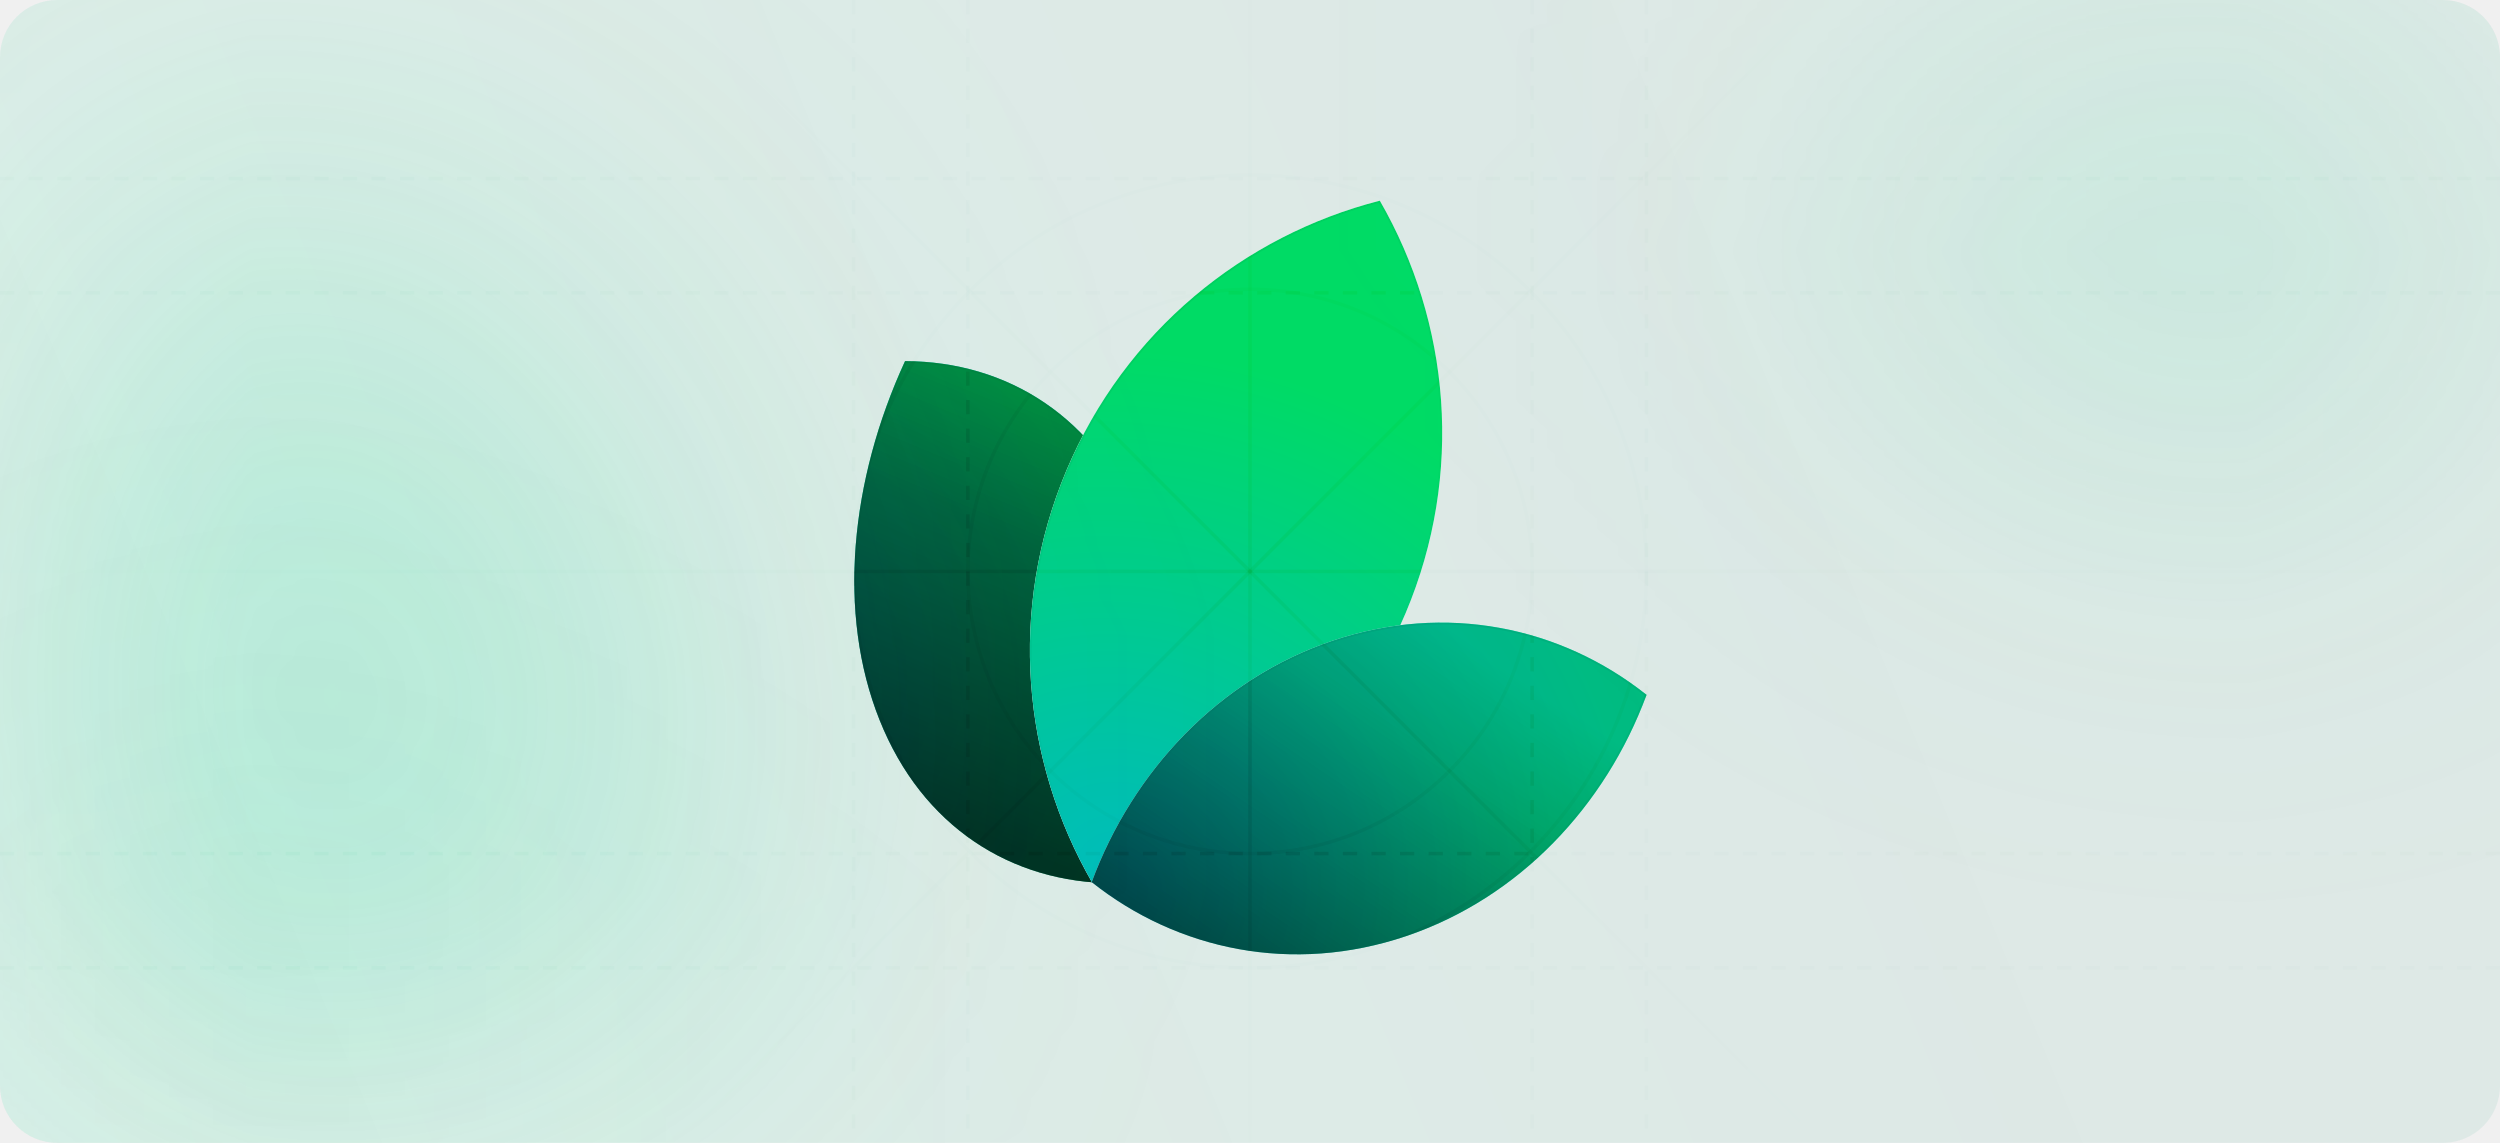
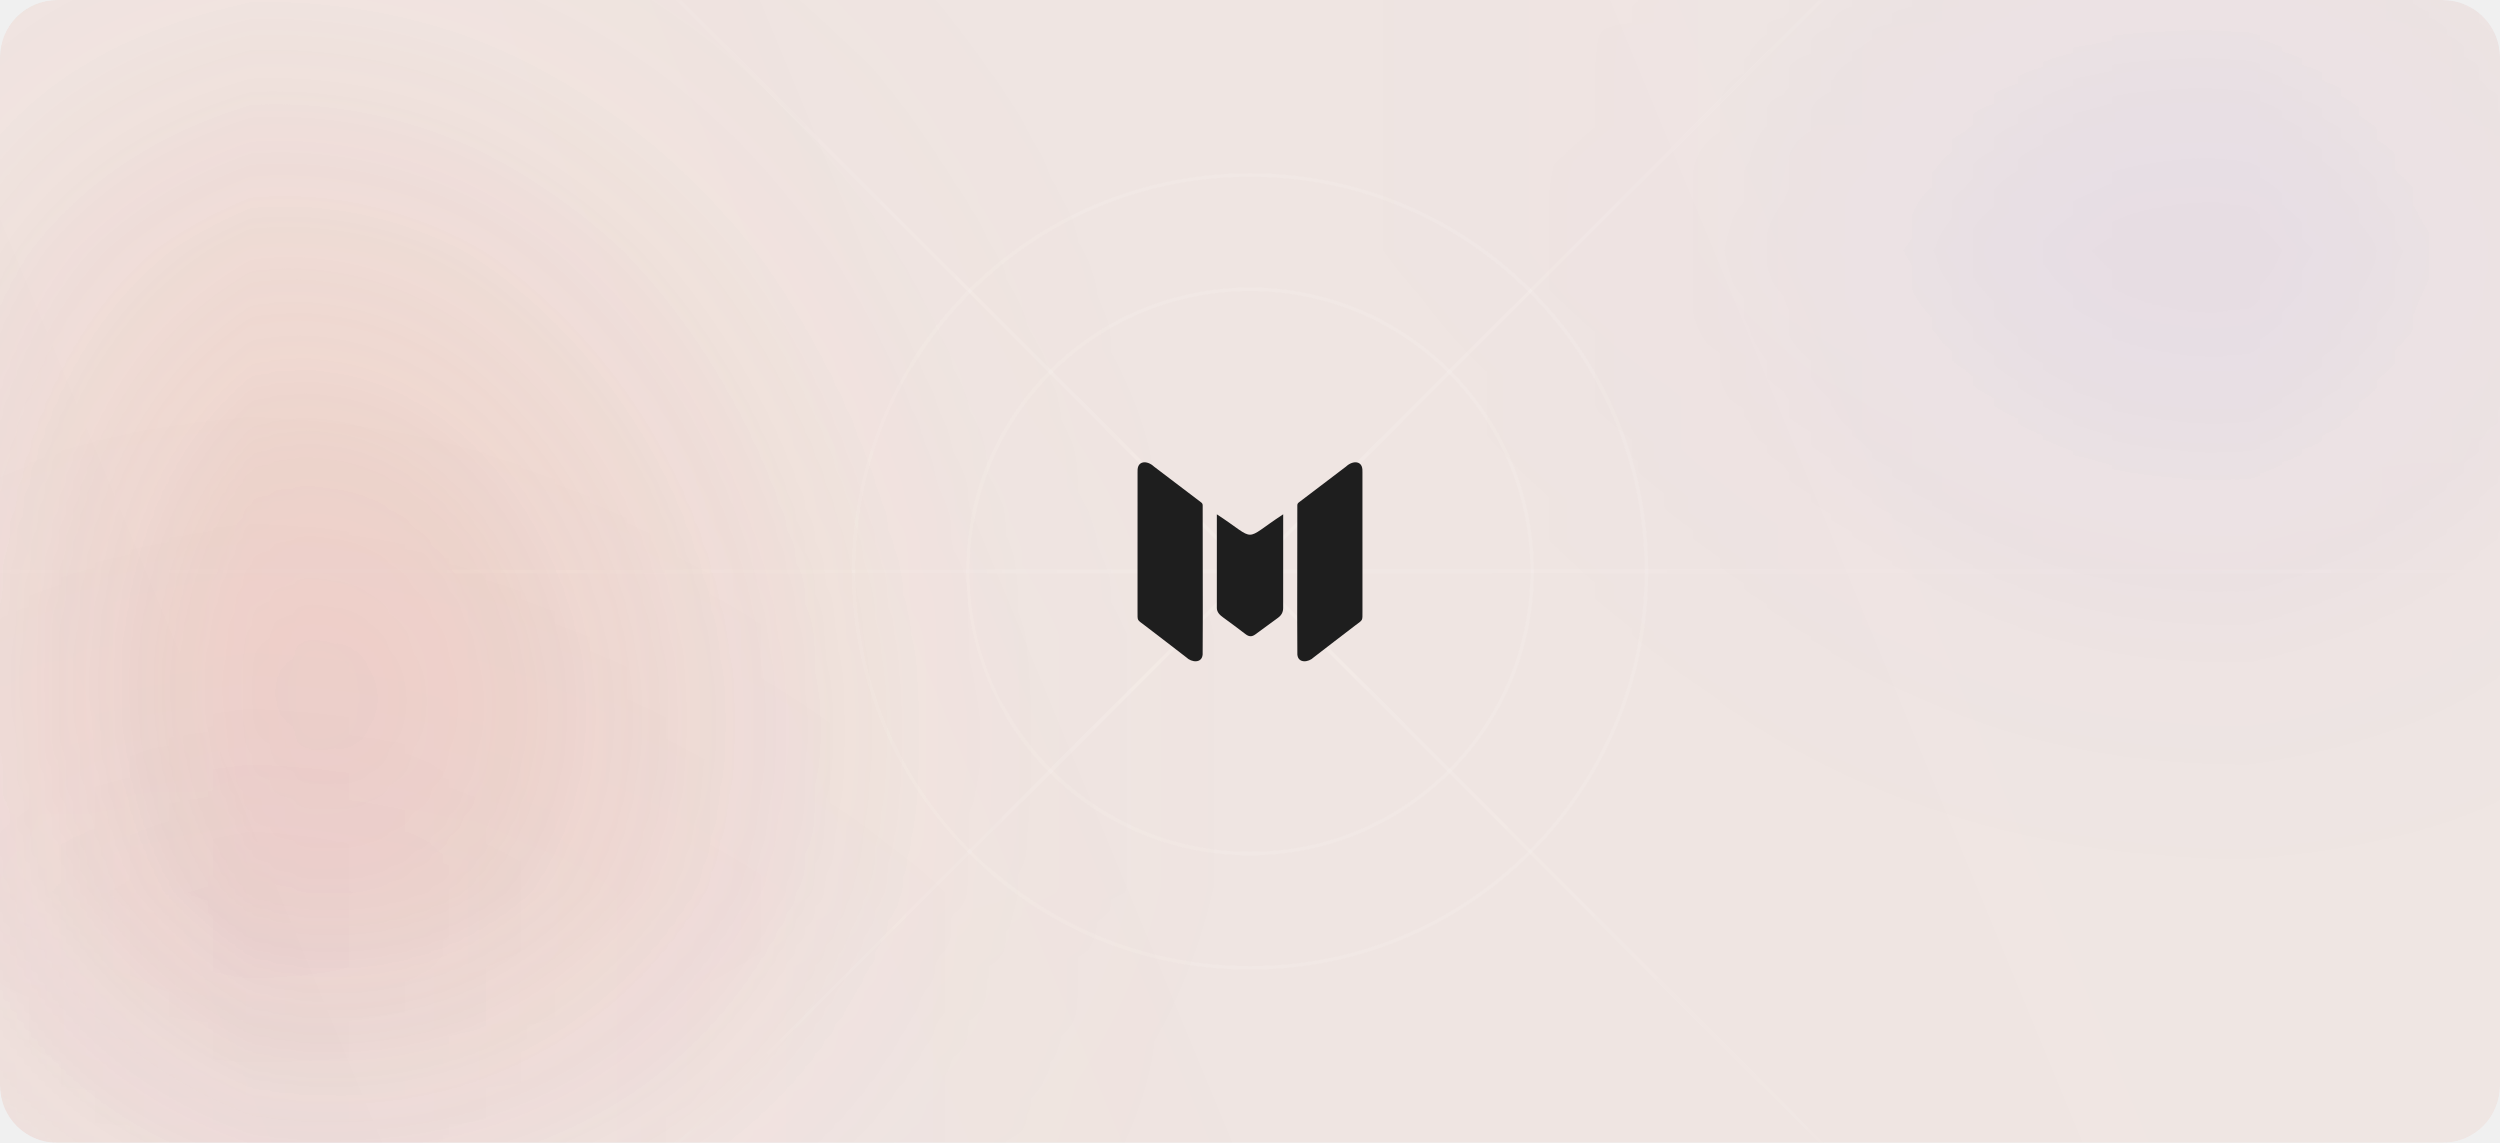
<svg xmlns="http://www.w3.org/2000/svg" width="700" height="320" viewBox="0 0 700 320" fill="none">
-   <g clip-path="url(#clip0_2862_278)">
-     <rect width="700" height="320" rx="16" fill="url(#paint0_linear_2862_278)" />
-     <path d="M311.889 247.3C283.097 247.215 258.226 231.466 246.292 201.629C234.357 171.793 238.02 134.523 253.414 101.112C282.206 101.197 307.077 116.945 319.011 146.782C330.946 176.619 327.283 213.888 311.889 247.3Z" fill="white" />
-     <path d="M311.889 247.3C283.097 247.215 258.226 231.466 246.292 201.629C234.357 171.793 238.02 134.523 253.414 101.112C282.206 101.197 307.077 116.945 319.011 146.782C330.946 176.619 327.283 213.888 311.889 247.3Z" fill="url(#paint1_radial_2862_278)" />
-     <path d="M311.889 247.3C283.097 247.215 258.226 231.466 246.292 201.629C234.357 171.793 238.02 134.523 253.414 101.112C282.206 101.197 307.077 116.945 319.011 146.782C330.946 176.619 327.283 213.888 311.889 247.3Z" fill="black" fill-opacity="0.5" style="mix-blend-mode:hard-light" />
-     <path d="M311.889 247.3C283.097 247.215 258.226 231.466 246.292 201.629C234.357 171.793 238.02 134.523 253.414 101.112C282.206 101.197 307.077 116.945 319.011 146.782C330.946 176.619 327.283 213.888 311.889 247.3Z" fill="url(#paint2_linear_2862_278)" fill-opacity="0.5" style="mix-blend-mode:hard-light" />
-     <path d="M311.72 247.034C283.108 246.887 258.409 231.208 246.538 201.531C234.656 171.825 238.271 134.702 253.583 101.377C282.195 101.524 306.894 117.203 318.765 146.88C330.647 176.586 327.031 213.709 311.72 247.034Z" stroke="url(#paint3_linear_2862_278)" stroke-opacity="0.05" stroke-width="0.531" />
-     <path d="M305.839 247.174C343.92 237.419 377.154 210.619 393.585 171.64C410.017 132.661 405.98 90.199 386.347 56.193C348.266 65.948 315.032 92.749 298.601 131.728C282.169 170.706 286.206 213.168 305.839 247.174Z" fill="white" />
-     <path d="M305.839 247.174C343.92 237.419 377.154 210.619 393.585 171.64C410.017 132.661 405.98 90.199 386.347 56.193C348.266 65.948 315.032 92.749 298.601 131.728C282.169 170.706 286.206 213.168 305.839 247.174Z" fill="url(#paint4_radial_2862_278)" />
-     <path d="M393.341 171.537C376.971 210.369 343.89 237.091 305.969 246.867C286.462 212.959 282.476 170.663 298.845 131.831C315.215 92.998 348.295 66.276 386.217 56.5C405.724 90.408 409.71 132.704 393.341 171.537Z" stroke="url(#paint5_linear_2862_278)" stroke-opacity="0.05" stroke-width="0.531" />
-     <path d="M305.686 246.995C329.75 266.114 361.965 272.832 393.671 262.129C425.376 251.426 449.499 225.691 461.03 194.556C436.967 175.437 404.751 168.719 373.046 179.422C341.34 190.125 317.217 215.86 305.686 246.995Z" fill="white" />
-     <path d="M305.686 246.995C329.75 266.114 361.965 272.832 393.671 262.129C425.376 251.426 449.499 225.691 461.03 194.556C436.967 175.437 404.751 168.719 373.046 179.422C341.34 190.125 317.217 215.86 305.686 246.995Z" fill="url(#paint6_radial_2862_278)" />
-     <path d="M305.686 246.995C329.75 266.114 361.965 272.832 393.671 262.129C425.376 251.426 449.499 225.691 461.03 194.556C436.967 175.437 404.751 168.719 373.046 179.422C341.34 190.125 317.217 215.86 305.686 246.995Z" fill="black" fill-opacity="0.2" style="mix-blend-mode:hard-light" />
-     <path d="M305.686 246.995C329.75 266.114 361.965 272.832 393.671 262.129C425.376 251.426 449.499 225.691 461.03 194.556C436.967 175.437 404.751 168.719 373.046 179.422C341.34 190.125 317.217 215.86 305.686 246.995Z" fill="url(#paint7_linear_2862_278)" fill-opacity="0.5" style="mix-blend-mode:hard-light" />
-     <path d="M393.586 261.878C362.035 272.529 329.981 265.88 306.002 246.907C317.535 215.919 341.571 190.327 373.13 179.673C404.682 169.023 436.736 175.671 460.715 194.644C449.182 225.632 425.146 251.224 393.586 261.878Z" stroke="url(#paint8_linear_2862_278)" stroke-opacity="0.05" stroke-width="0.531" />
-     <g opacity="0.8" filter="url(#filter0_f_2862_278)">
-       <circle cx="660" cy="-60" r="160" fill="#18E299" fill-opacity="0.4" />
+   <g clip-path="url(#clip0_5593_1546)">
+     <mask id="mask0_5593_1546" style="mask-type:luminance" maskUnits="userSpaceOnUse" x="0" y="0" width="700" height="320">
+       <path d="M684 0H16C7.163 0 0 7.163 0 16V304C0 312.837 7.163 320 16 320H684C692.837 320 700 312.837 700 304V16C700 7.163 692.837 0 684 0Z" fill="white" />
+     </mask>
+     <g mask="url(#mask0_5593_1546)">
+       <path d="M684 0H16C7.163 0 0 7.163 0 16V304C0 312.837 7.163 320 16 320H684C692.837 320 700 312.837 700 304V16C700 7.163 692.837 0 684 0Z" fill="url(#paint0_linear_5593_1546)" />
+       <g opacity="0.8" filter="url(#filter0_f_5593_1546)">
+         <path d="M660 100C748.366 100 820 28.366 820 -60C820 -148.366 748.366 -220 660 -220C571.634 -220 500 -148.366 500 -60C500 28.366 571.634 100 660 100Z" fill="#4018E2" fill-opacity="0.22" />
+       </g>
+       <g opacity="0.8" filter="url(#filter1_f_5593_1546)">
+         <path d="M20 373C108.366 373 180 301.366 180 213C180 124.634 108.366 53 20 53C-68.366 53 -140 124.634 -140 213C-140 301.366 -68.366 373 20 373Z" fill="#E7704C" fill-opacity="0.33" />
+       </g>
+       <g opacity="0.8" filter="url(#filter2_f_5593_1546)">
+ </g>
+       <g opacity="0.8" filter="url(#filter3_f_5593_1546)">
+         <path d="M20 573C108.366 573 180 501.366 180 413C180 324.634 108.366 253 20 253C-68.366 253 -140 324.634 -140 413C-140 501.366 -68.366 573 20 573Z" fill="#4018E2" fill-opacity="0.22" />
+       </g>
+       <path opacity="0.2" d="M0 50H700" stroke="url(#paint1_radial_5593_1546)" stroke-dasharray="4 4" />
+       <path opacity="0.1" d="M0 82H700" stroke="url(#paint2_radial_5593_1546)" stroke-dasharray="4 4" />
+       <path opacity="0.2" d="M239 0V320" stroke="url(#paint3_radial_5593_1546)" stroke-dasharray="4 4" />
+       <path opacity="0.1" d="M271 0V320" stroke="url(#paint4_radial_5593_1546)" stroke-dasharray="4 4" />
+       <path opacity="0.2" d="M461 0V320" stroke="url(#paint5_radial_5593_1546)" stroke-dasharray="4 4" />
+       <path opacity="0.1" d="M429 0V320" stroke="url(#paint6_radial_5593_1546)" stroke-dasharray="4 4" />
+       <path opacity="0.2" d="M0 271H700" stroke="url(#paint7_radial_5593_1546)" stroke-dasharray="4 4" />
+       <path opacity="0.1" d="M0 239H700" stroke="url(#paint8_radial_5593_1546)" stroke-dasharray="4 4" />
+       <g style="mix-blend-mode:overlay" opacity="0.1">
+         <path d="M0 160H700" stroke="url(#paint9_linear_5593_1546)" />
+       </g>
+       <g style="mix-blend-mode:overlay" opacity="0.2">
+         <path d="M511 -1L189 321" stroke="url(#paint10_linear_5593_1546)" />
+       </g>
+       <g style="mix-blend-mode:overlay" opacity="0.2">
+         <path d="M511 321L189 -1" stroke="url(#paint11_linear_5593_1546)" />
+       </g>
+       <g style="mix-blend-mode:overlay" opacity="0.1">
+         <path d="M350 271C411.304 271 461 221.304 461 160C461 98.696 411.304 49 350 49C288.696 49 239 98.696 239 160C239 221.304 288.696 271 350 271Z" stroke="white" />
+       </g>
+       <g style="mix-blend-mode:overlay" opacity="0.1">
+         <path d="M350 239C393.63 239 429 203.63 429 160C429 116.37 393.63 81 350 81C306.37 81 271 116.37 271 160C271 203.63 306.37 239 350 239Z" stroke="white" />
+       </g>
    </g>
-     <g opacity="0.8" filter="url(#filter1_f_2862_278)">
-       <circle cx="20" cy="213" r="160" fill="#18E299" fill-opacity="0.33" />
-     </g>
-     <g opacity="0.8" filter="url(#filter2_f_2862_278)">
-       <circle cx="660" cy="480" r="160" fill="#18E299" fill-opacity="0.52" />
-     </g>
-     <g opacity="0.8" filter="url(#filter3_f_2862_278)">
-       <circle cx="20" cy="413" r="160" fill="#18E299" fill-opacity="0.22" />
-     </g>
-     <g style="mix-blend-mode:overlay" opacity="0.1">
-       <path d="M0 50H700" stroke="black" stroke-dasharray="4 4" />
-     </g>
-     <g style="mix-blend-mode:overlay" opacity="0.1">
-       <path d="M0 82H700" stroke="black" stroke-dasharray="4 4" />
-     </g>
-     <g style="mix-blend-mode:overlay" opacity="0.1">
-       <path d="M239 0L239 320" stroke="black" stroke-dasharray="4 4" />
-     </g>
-     <g style="mix-blend-mode:overlay" opacity="0.1">
-       <path d="M271 0L271 320" stroke="black" stroke-dasharray="4 4" />
-     </g>
-     <g style="mix-blend-mode:overlay" opacity="0.1">
-       <path d="M461 0L461 320" stroke="black" stroke-dasharray="4 4" />
-     </g>
-     <g style="mix-blend-mode:overlay" opacity="0.1">
-       <path d="M350 0L350 320" stroke="url(#paint9_linear_2862_278)" />
-     </g>
-     <g style="mix-blend-mode:overlay" opacity="0.1">
-       <path d="M429 0L429 320" stroke="black" stroke-dasharray="4 4" />
-     </g>
-     <g style="mix-blend-mode:overlay" opacity="0.1">
-       <path d="M0 271H700" stroke="black" stroke-dasharray="4 4" />
-     </g>
-     <g style="mix-blend-mode:overlay" opacity="0.1">
-       <path d="M0 239H700" stroke="black" stroke-dasharray="4 4" />
-     </g>
-     <g style="mix-blend-mode:overlay" opacity="0.1">
-       <path d="M0 160H700" stroke="url(#paint10_linear_2862_278)" />
-     </g>
-     <g style="mix-blend-mode:overlay" opacity="0.1">
-       <path d="M511 -1L189 321" stroke="url(#paint11_linear_2862_278)" />
-     </g>
-     <g style="mix-blend-mode:overlay" opacity="0.1">
-       <path d="M511 321L189 -1" stroke="url(#paint12_linear_2862_278)" />
-     </g>
-     <g style="mix-blend-mode:overlay" opacity="0.05">
-       <circle cx="350" cy="160" r="111" stroke="black" />
-     </g>
-     <g style="mix-blend-mode:overlay" opacity="0.05">
-       <circle cx="350" cy="160" r="79" stroke="black" />
-     </g>
+     <path d="M318.522 132.02C318.355 128.898 321.207 128.839 323.107 130.633C327.517 133.971 331.911 137.332 336.322 140.672C336.635 140.909 336.751 141.152 336.751 141.531C336.714 155.445 336.848 169.366 336.74 183.276C336.516 185.824 333.586 185.474 332.165 184.061C328.286 181.094 324.444 178.077 320.546 175.133C318.241 173.392 318.54 173.915 318.509 171.078L318.515 132.022L318.522 132.02Z" fill="#1E1E1E" />
+     <path d="M381.478 132.02C381.645 128.898 378.793 128.839 376.893 130.633C372.482 133.971 368.088 137.332 363.678 140.672C363.364 140.909 363.249 141.152 363.249 141.531C363.286 155.445 363.152 169.366 363.259 183.276C363.484 185.824 366.413 185.474 367.835 184.061C371.714 181.094 375.556 178.077 379.454 175.133C381.759 173.392 381.46 173.915 381.491 171.078L381.485 132.022L381.478 132.02Z" fill="#1E1E1E" />
+     <path d="M359.285 170.122C359.306 171.408 358.81 172.281 357.813 173C355.693 174.529 353.598 176.093 351.489 177.636C350.529 178.339 349.733 178.304 348.784 177.587C346.713 176.025 344.653 174.445 342.544 172.934C341.54 172.215 340.707 171.428 340.715 170.175L340.717 144.007C352.359 151.621 347.649 151.608 359.294 144.008L359.285 170.122Z" fill="#1E1E1E" />
  </g>
  <defs>
-     <filter id="filter0_f_2862_278" x="260" y="-460" width="800" height="800" filterUnits="userSpaceOnUse" color-interpolation-filters="sRGB">
+     <filter id="filter0_f_5593_1546" x="260" y="-460" width="800" height="800" filterUnits="userSpaceOnUse" color-interpolation-filters="sRGB">
      <feFlood flood-opacity="0" result="BackgroundImageFix" />
      <feBlend mode="normal" in="SourceGraphic" in2="BackgroundImageFix" result="shape" />
-       <feGaussianBlur stdDeviation="120" result="effect1_foregroundBlur_2862_278" />
+       <feGaussianBlur stdDeviation="120" result="effect1_foregroundBlur_5593_1546" />
    </filter>
-     <filter id="filter1_f_2862_278" x="-380" y="-187" width="800" height="800" filterUnits="userSpaceOnUse" color-interpolation-filters="sRGB">
+     <filter id="filter1_f_5593_1546" x="-380" y="-187" width="800" height="800" filterUnits="userSpaceOnUse" color-interpolation-filters="sRGB">
      <feFlood flood-opacity="0" result="BackgroundImageFix" />
      <feBlend mode="normal" in="SourceGraphic" in2="BackgroundImageFix" result="shape" />
-       <feGaussianBlur stdDeviation="120" result="effect1_foregroundBlur_2862_278" />
+       <feGaussianBlur stdDeviation="120" result="effect1_foregroundBlur_5593_1546" />
    </filter>
-     <filter id="filter2_f_2862_278" x="260" y="80" width="800" height="800" filterUnits="userSpaceOnUse" color-interpolation-filters="sRGB">
+     <filter id="filter2_f_5593_1546" x="260" y="80" width="800" height="800" filterUnits="userSpaceOnUse" color-interpolation-filters="sRGB">
      <feFlood flood-opacity="0" result="BackgroundImageFix" />
      <feBlend mode="normal" in="SourceGraphic" in2="BackgroundImageFix" result="shape" />
-       <feGaussianBlur stdDeviation="120" result="effect1_foregroundBlur_2862_278" />
+       <feGaussianBlur stdDeviation="120" result="effect1_foregroundBlur_5593_1546" />
    </filter>
-     <filter id="filter3_f_2862_278" x="-380" y="13" width="800" height="800" filterUnits="userSpaceOnUse" color-interpolation-filters="sRGB">
+     <filter id="filter3_f_5593_1546" x="-380" y="13" width="800" height="800" filterUnits="userSpaceOnUse" color-interpolation-filters="sRGB">
      <feFlood flood-opacity="0" result="BackgroundImageFix" />
      <feBlend mode="normal" in="SourceGraphic" in2="BackgroundImageFix" result="shape" />
-       <feGaussianBlur stdDeviation="120" result="effect1_foregroundBlur_2862_278" />
+       <feGaussianBlur stdDeviation="120" result="effect1_foregroundBlur_5593_1546" />
    </filter>
-     <linearGradient id="paint0_linear_2862_278" x1="1.04308e-05" y1="320" x2="710.784" y2="26.079" gradientUnits="userSpaceOnUse">
-       <stop stop-color="#18E299" stop-opacity="0.09" />
-       <stop offset="0.729" stop-color="#0D9373" stop-opacity="0.08" />
+     <linearGradient id="paint0_linear_5593_1546" x1="1.27814e-05" y1="320" x2="710.784" y2="26.079" gradientUnits="userSpaceOnUse">
+       <stop stop-color="#E7704C" stop-opacity="0.09" />
+       <stop offset="0.729" stop-color="#E7704C" stop-opacity="0.08" />
    </linearGradient>
-     <radialGradient id="paint1_radial_2862_278" cx="0" cy="0" r="1" gradientUnits="userSpaceOnUse" gradientTransform="translate(208.697 189.703) rotate(-10.029) scale(169.097 167.466)">
-       <stop stop-color="#00B0BB" />
-       <stop offset="1" stop-color="#00DB65" />
+     <radialGradient id="paint1_radial_5593_1546" cx="0" cy="0" r="1" gradientUnits="userSpaceOnUse" gradientTransform="translate(nan nan) rotate(nan) scale(nan nan)">
+       <stop offset="0.349" stop-color="#84FFD3" />
+       <stop offset="0.88" stop-color="#18E299" stop-opacity="0" />
    </radialGradient>
-     <linearGradient id="paint2_linear_2862_278" x1="306.587" y1="93.56" x2="252.341" y2="224.228" gradientUnits="userSpaceOnUse">
-       <stop stop-color="#18E299" />
-       <stop offset="1" />
+     <radialGradient id="paint2_radial_5593_1546" cx="0" cy="0" r="1" gradientUnits="userSpaceOnUse" gradientTransform="translate(nan nan) rotate(nan) scale(nan nan)">
+       <stop offset="0.349" stop-color="#84FFD3" />
+       <stop offset="0.88" stop-color="#18E299" stop-opacity="0" />
+     </radialGradient>
+     <radialGradient id="paint3_radial_5593_1546" cx="0" cy="0" r="1" gradientUnits="userSpaceOnUse" gradientTransform="translate(nan nan) rotate(nan) scale(nan nan)">
+       <stop offset="0.349" stop-color="#84FFD3" />
+       <stop offset="0.88" stop-color="#18E299" stop-opacity="0" />
+     </radialGradient>
+     <radialGradient id="paint4_radial_5593_1546" cx="0" cy="0" r="1" gradientUnits="userSpaceOnUse" gradientTransform="translate(nan nan) rotate(nan) scale(nan nan)">
+       <stop offset="0.349" stop-color="#84FFD3" />
+       <stop offset="0.88" stop-color="#18E299" stop-opacity="0" />
+     </radialGradient>
+     <radialGradient id="paint5_radial_5593_1546" cx="0" cy="0" r="1" gradientUnits="userSpaceOnUse" gradientTransform="translate(nan nan) rotate(nan) scale(nan nan)">
+       <stop offset="0.349" stop-color="#84FFD3" />
+       <stop offset="0.88" stop-color="#18E299" stop-opacity="0" />
+     </radialGradient>
+     <radialGradient id="paint6_radial_5593_1546" cx="0" cy="0" r="1" gradientUnits="userSpaceOnUse" gradientTransform="translate(nan nan) rotate(nan) scale(nan nan)">
+       <stop offset="0.349" stop-color="#84FFD3" />
+       <stop offset="0.88" stop-color="#18E299" stop-opacity="0" />
+     </radialGradient>
+     <radialGradient id="paint7_radial_5593_1546" cx="0" cy="0" r="1" gradientUnits="userSpaceOnUse" gradientTransform="translate(nan nan) rotate(nan) scale(nan nan)">
+       <stop offset="0.349" stop-color="#84FFD3" />
+       <stop offset="0.88" stop-color="#18E299" stop-opacity="0" />
+     </radialGradient>
+     <radialGradient id="paint8_radial_5593_1546" cx="0" cy="0" r="1" gradientUnits="userSpaceOnUse" gradientTransform="translate(nan nan) rotate(nan) scale(nan nan)">
+       <stop offset="0.349" stop-color="#84FFD3" />
+       <stop offset="0.88" stop-color="#18E299" stop-opacity="0" />
+     </radialGradient>
+     <linearGradient id="paint9_linear_5593_1546" x1="nan" y1="nan" x2="nan" y2="nan" gradientUnits="userSpaceOnUse">
+       <stop stop-color="white" stop-opacity="0.1" />
+       <stop offset="0.5" stop-color="white" />
+       <stop offset="1" stop-color="white" stop-opacity="0.1" />
    </linearGradient>
-     <linearGradient id="paint3_linear_2862_278" x1="311.84" y1="123.717" x2="253.579" y2="224.761" gradientUnits="userSpaceOnUse">
-       <stop />
-       <stop offset="1" stop-opacity="0" />
+     <linearGradient id="paint10_linear_5593_1546" x1="511" y1="-1" x2="189" y2="321" gradientUnits="userSpaceOnUse">
+       <stop stop-color="white" stop-opacity="0.1" />
+       <stop offset="0.5" stop-color="white" />
+       <stop offset="1" stop-color="white" stop-opacity="0.1" />
    </linearGradient>
-     <radialGradient id="paint4_radial_2862_278" cx="0" cy="0" r="1" gradientUnits="userSpaceOnUse" gradientTransform="translate(313.407 243.64) rotate(-75.7542) scale(203.632 223.902)">
-       <stop stop-color="#00BBBB" />
-       <stop offset="0.713" stop-color="#00DB65" />
-     </radialGradient>
-     <linearGradient id="paint5_linear_2862_278" x1="308.586" y1="102.284" x2="383.487" y2="201.169" gradientUnits="userSpaceOnUse">
-       <stop />
-       <stop offset="1" stop-opacity="0" />
+     <linearGradient id="paint11_linear_5593_1546" x1="511" y1="321" x2="189" y2="-1" gradientUnits="userSpaceOnUse">
+       <stop stop-color="white" stop-opacity="0.1" />
+       <stop offset="0.5" stop-color="white" />
+       <stop offset="1" stop-color="white" stop-opacity="0.1" />
    </linearGradient>
-     <radialGradient id="paint6_radial_2862_278" cx="0" cy="0" r="1" gradientUnits="userSpaceOnUse" gradientTransform="translate(311.447 249.925) rotate(-20.3524) scale(174.776 163.096)">
-       <stop stop-color="#00B0BB" />
-       <stop offset="1" stop-color="#00DB65" />
-     </radialGradient>
-     <linearGradient id="paint7_linear_2862_278" x1="395.843" y1="169.781" x2="332.121" y2="263.82" gradientUnits="userSpaceOnUse">
-       <stop stop-color="#00B1BC" />
-       <stop offset="1" />
-     </linearGradient>
-     <linearGradient id="paint8_linear_2862_278" x1="395.843" y1="169.781" x2="370.991" y2="271.799" gradientUnits="userSpaceOnUse">
-       <stop />
-       <stop offset="1" stop-opacity="0" />
-     </linearGradient>
-     <linearGradient id="paint9_linear_2862_278" x1="350" y1="0" x2="350" y2="320" gradientUnits="userSpaceOnUse">
-       <stop stop-opacity="0" />
-       <stop offset="0" stop-opacity="0.3" />
-       <stop offset="0.333" />
-       <stop offset="0.667" />
-       <stop offset="1" stop-opacity="0.3" />
-     </linearGradient>
-     <linearGradient id="paint10_linear_2862_278" x1="0" y1="160" x2="700" y2="160" gradientUnits="userSpaceOnUse">
-       <stop stop-opacity="0.1" />
-       <stop offset="0.5" />
-       <stop offset="1" stop-opacity="0.1" />
-     </linearGradient>
-     <linearGradient id="paint11_linear_2862_278" x1="511" y1="-1" x2="189" y2="321" gradientUnits="userSpaceOnUse">
-       <stop stop-opacity="0.1" />
-       <stop offset="0.5" />
-       <stop offset="1" stop-opacity="0.1" />
-     </linearGradient>
-     <linearGradient id="paint12_linear_2862_278" x1="511" y1="321" x2="189" y2="-1" gradientUnits="userSpaceOnUse">
-       <stop stop-opacity="0.1" />
-       <stop offset="0.5" />
-       <stop offset="1" stop-opacity="0.1" />
-     </linearGradient>
-     <clipPath id="clip0_2862_278">
-       <rect width="700" height="320" rx="16" fill="white" />
+     <clipPath id="clip0_5593_1546">
+       <rect width="700" height="320" fill="white" />
    </clipPath>
  </defs>
</svg>
